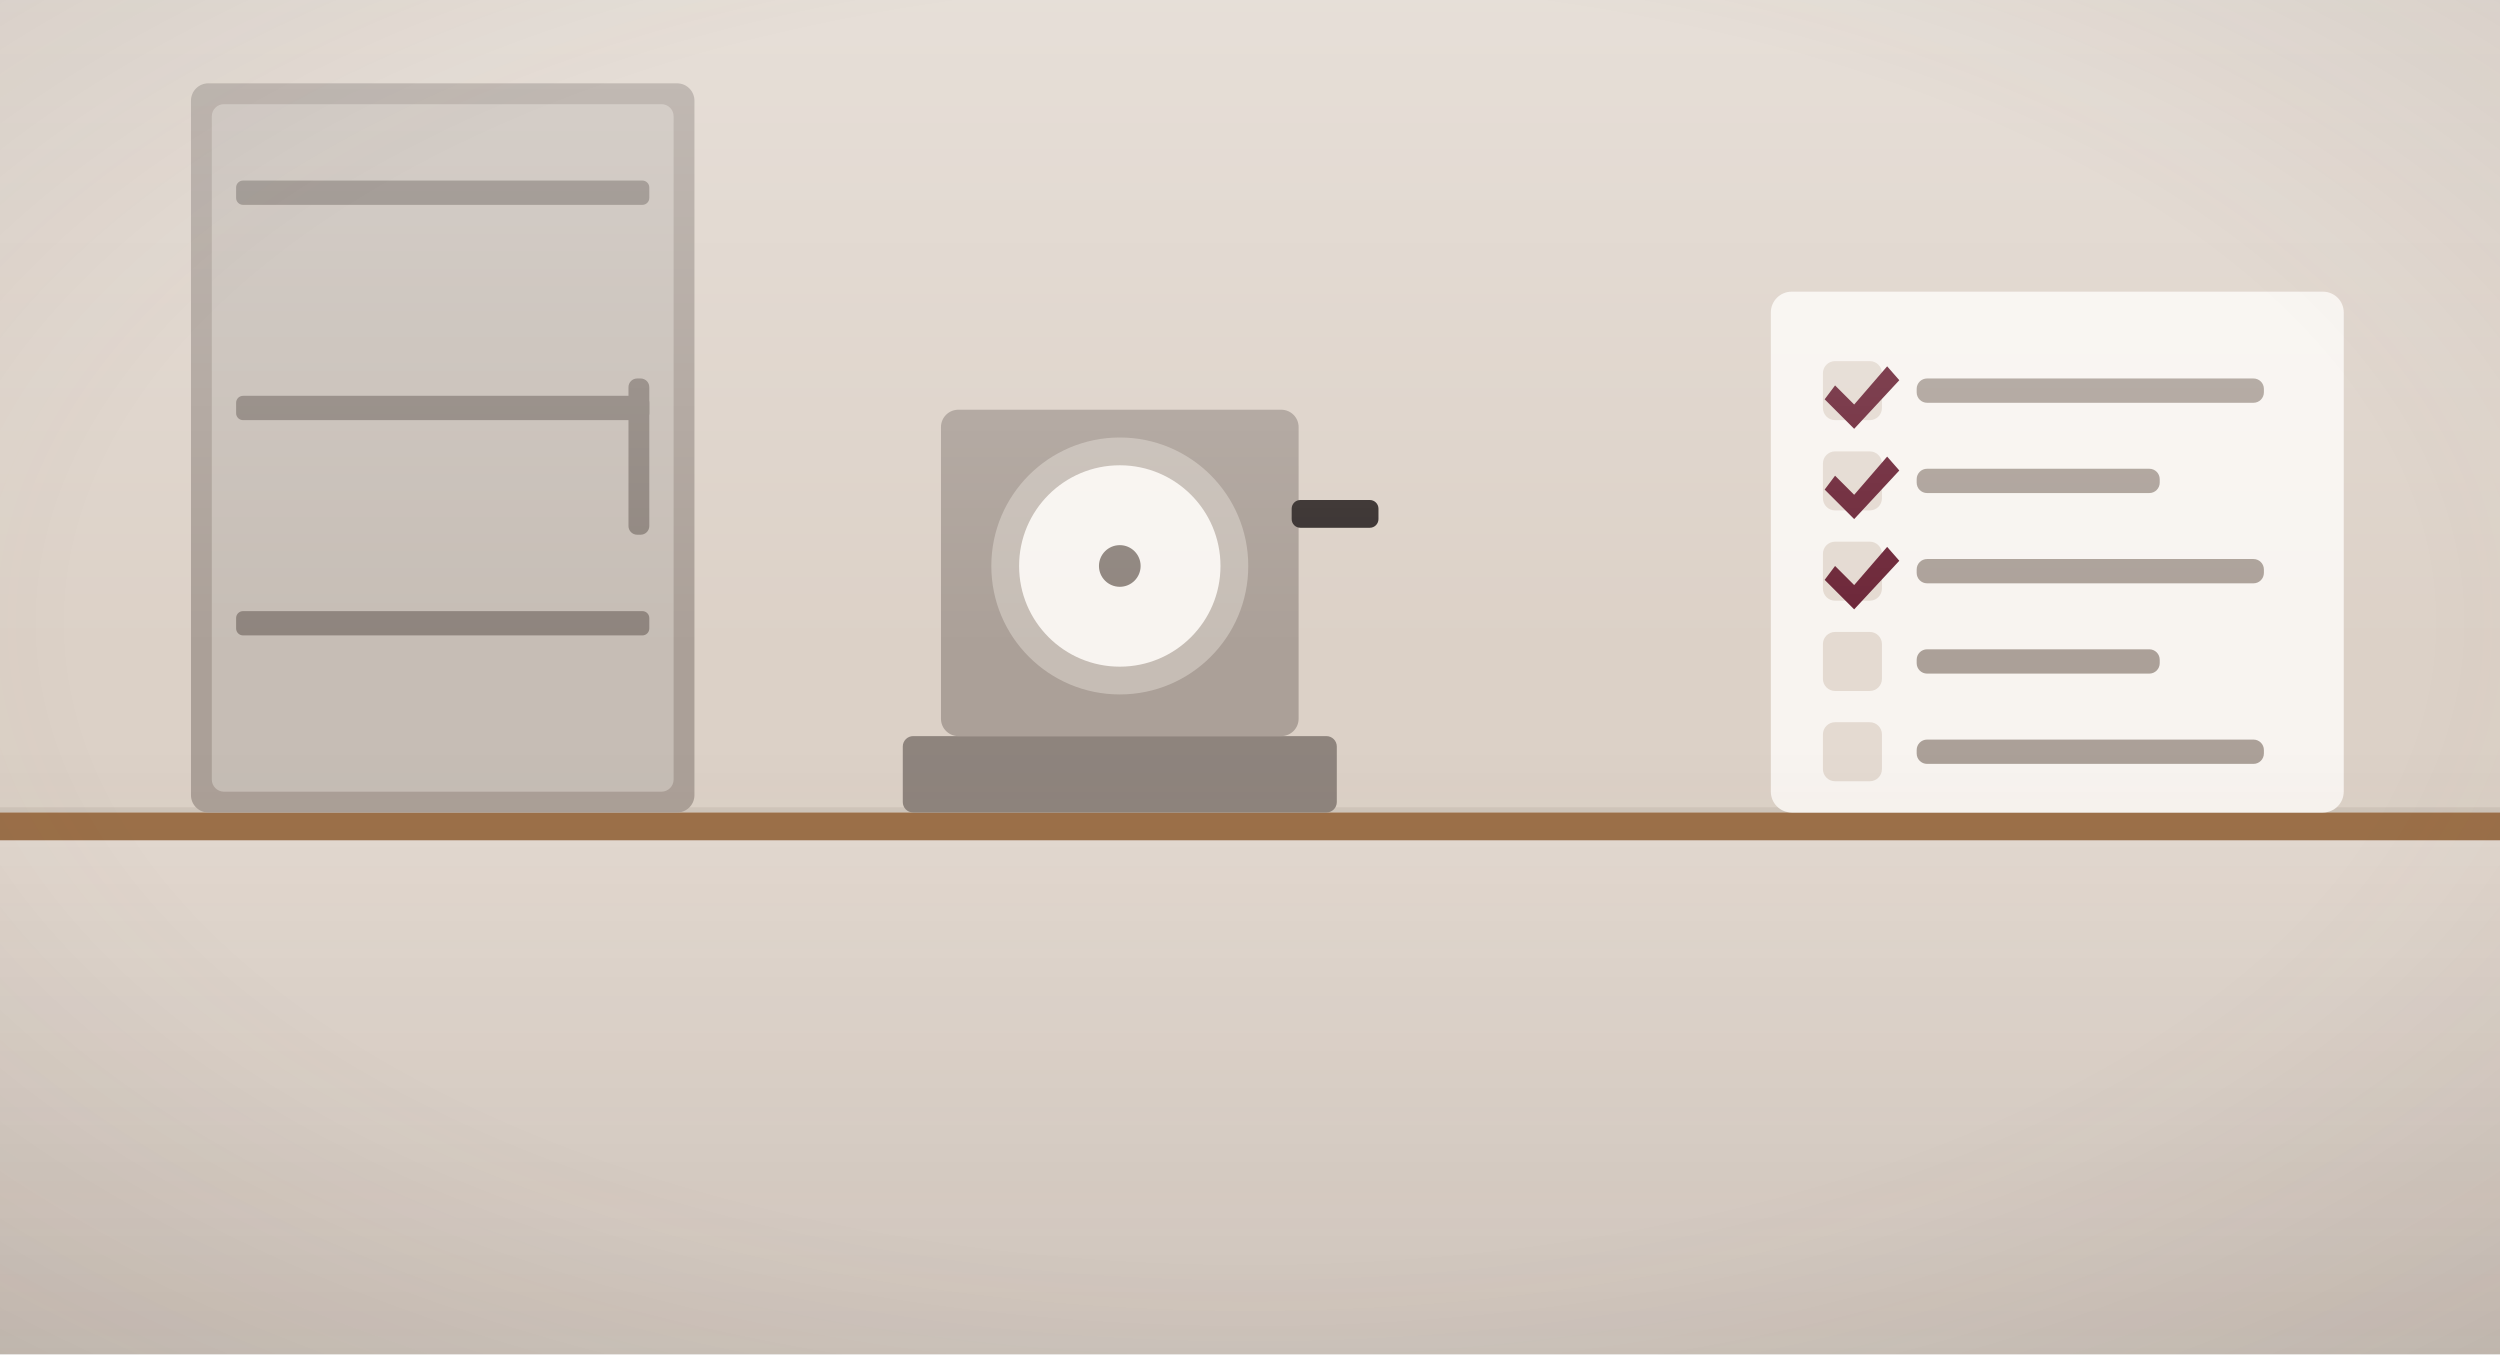
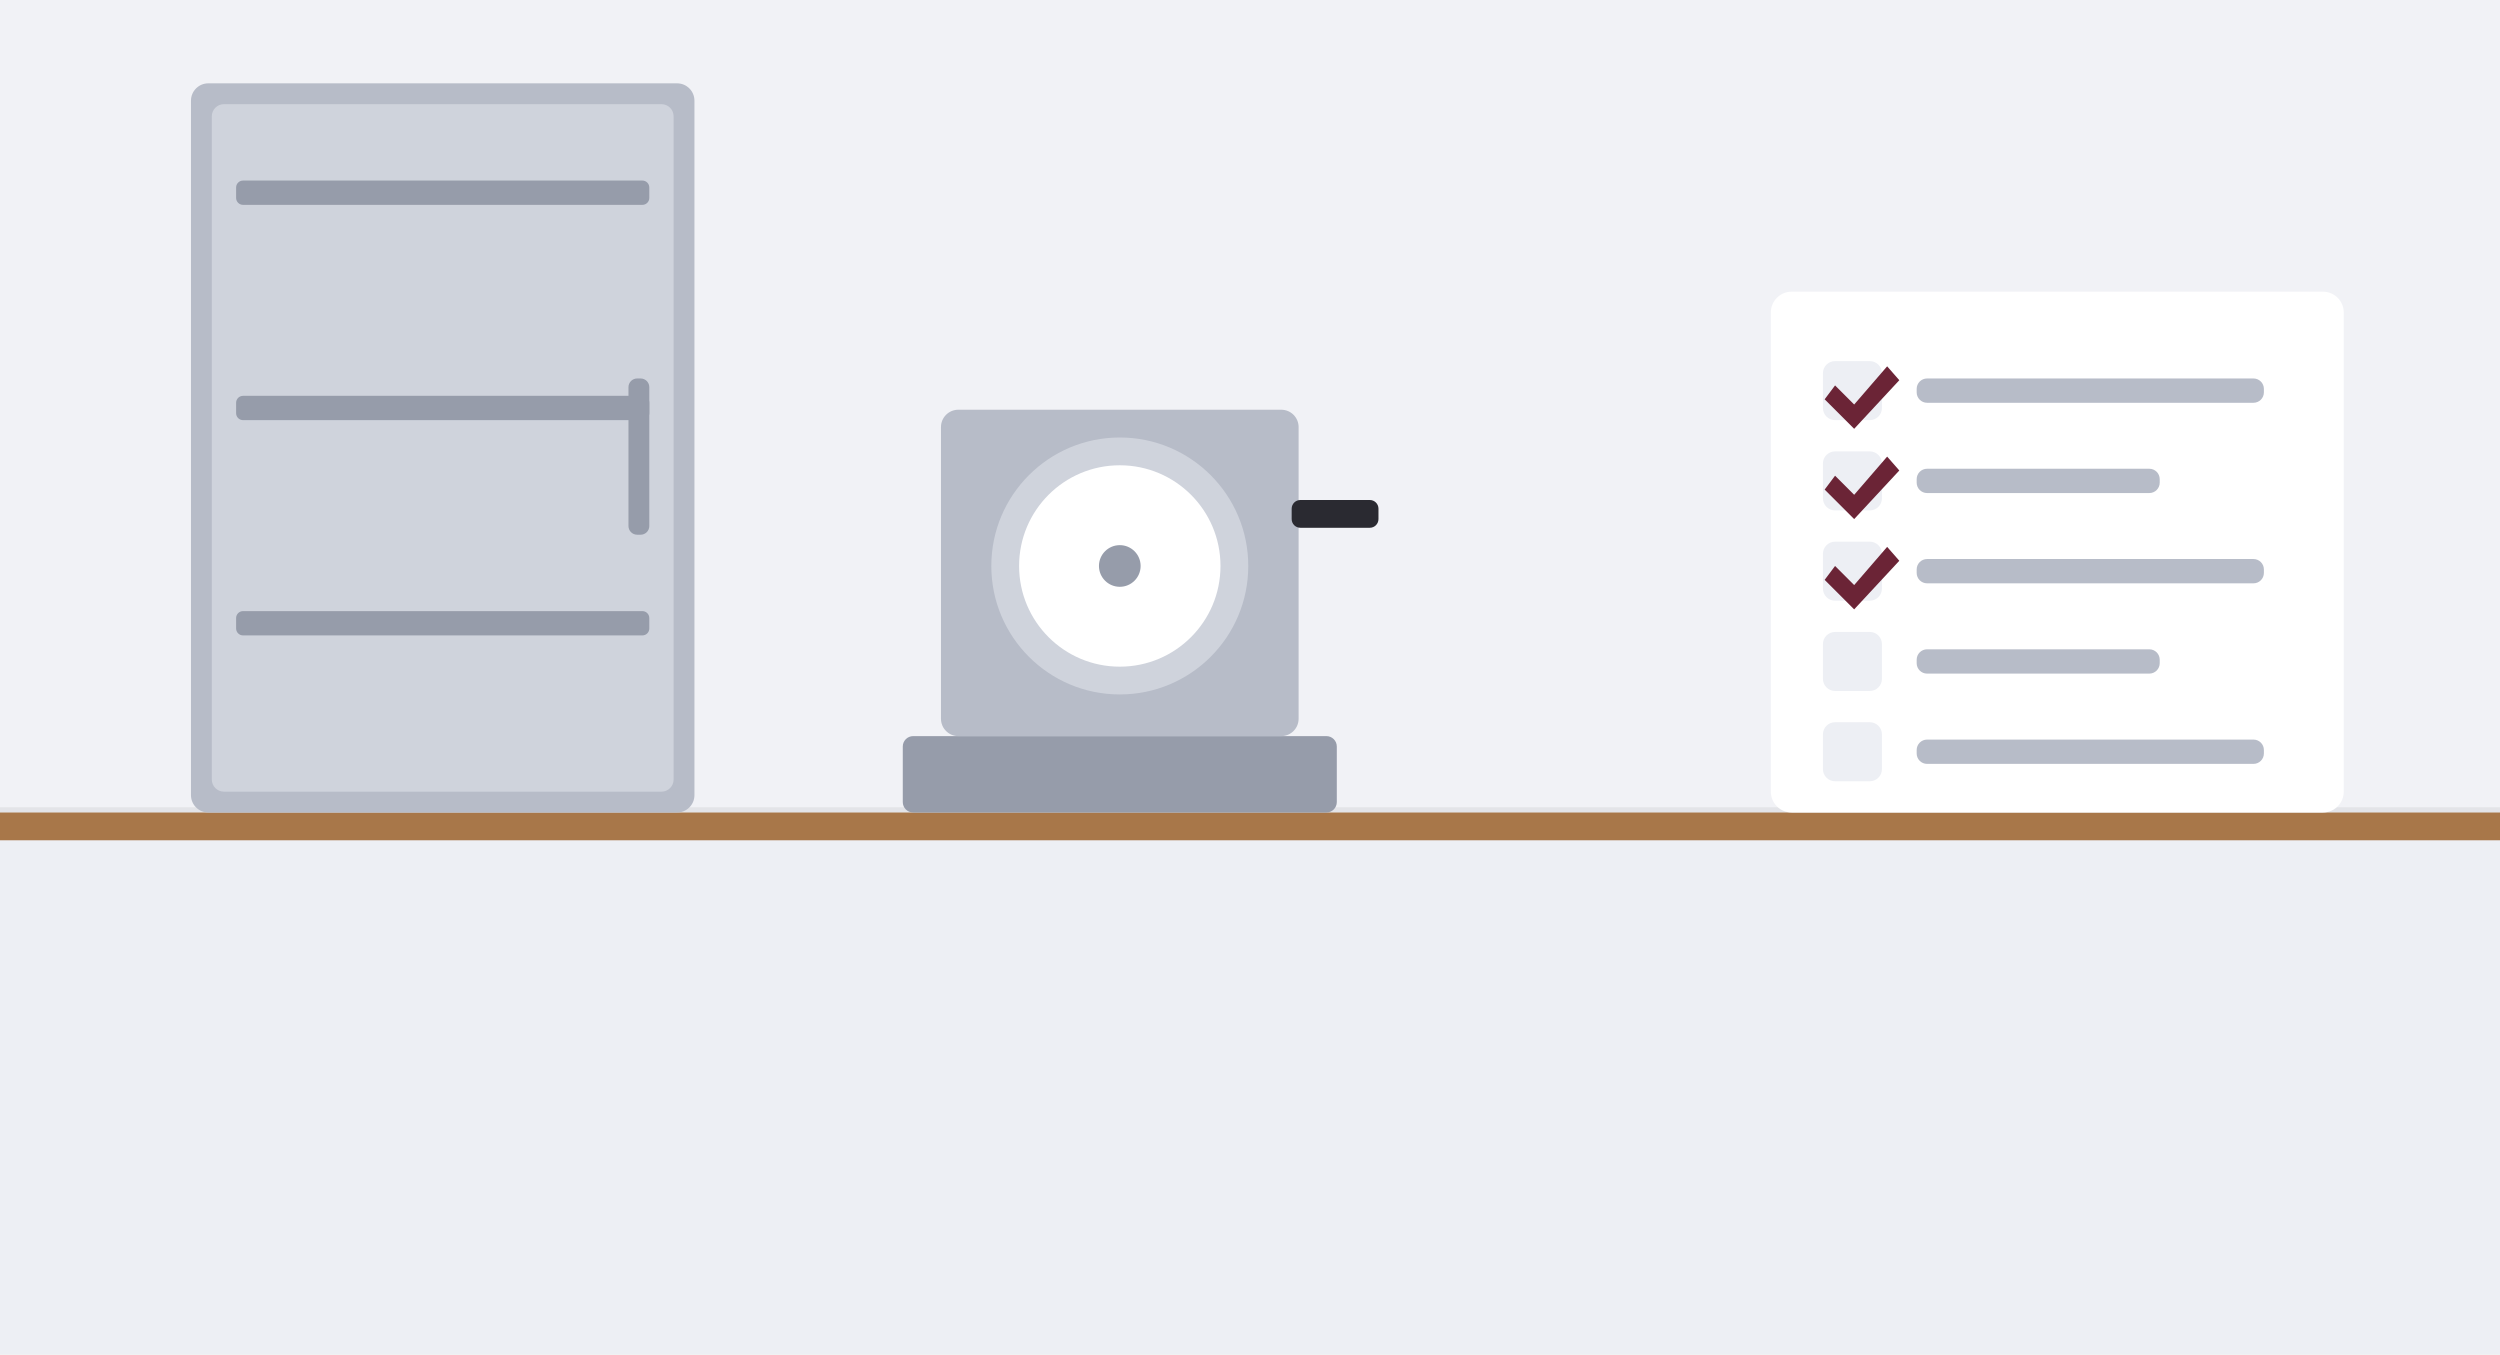
<svg xmlns="http://www.w3.org/2000/svg" viewBox="0 0 1440 780" width="1440" height="780" role="img">
-   <defs>
-     <linearGradient id="gTop" x1="0" y1="0" x2="0" y2="1">
-       <stop offset="0" stop-color="#FFFFFF" stop-opacity=".30" />
-       <stop offset=".48" stop-color="#FFFFFF" stop-opacity="0" />
-     </linearGradient>
-     <linearGradient id="gBot" x1="0" y1="0" x2="0" y2="1">
-       <stop offset=".55" stop-color="#3A2C24" stop-opacity="0" />
-       <stop offset="1" stop-color="#3A2C24" stop-opacity=".13" />
-     </linearGradient>
-     <radialGradient id="gVig" cx=".5" cy=".46" r=".75">
-       <stop offset=".62" stop-color="#3A2C24" stop-opacity="0" />
-       <stop offset="1" stop-color="#3A2C24" stop-opacity=".10" />
-     </radialGradient>
-   </defs>
-   <rect x="0" y="0" width="1440" height="780" fill="#EDE6DF" />
-   <rect x="0" y="0" width="1440" height="468" fill="#DCD1C7" />
-   <rect x="0" y="468" width="1440" height="312" fill="#E4DAD1" />
+   <rect x="0" y="0" width="1440" height="780" fill="#F7F8FA" />
+   <rect x="0" y="0" width="1440" height="468" fill="#F1F2F6" />
+   <rect x="0" y="468" width="1440" height="312" fill="#EDEFF4" />
  <rect x="0" y="465" width="1440" height="3" fill="rgba(0,0,0,.06)" />
-   <rect x="0" y="468" width="1440" height="16" fill="#9C7048" />
+   <rect x="0" y="468" width="1440" height="16" fill="#A87749" />
  <g transform="translate(110,48)">
-     <rect x="0" y="0" width="290" height="420" fill="#ABA098" rx="10" />
-     <rect x="12" y="12" width="266" height="396" fill="#C6BDB5" rx="7" />
-     <rect x="26" y="56" width="238" height="14" fill="#8E847D" rx="4" />
-     <rect x="26" y="180" width="238" height="14" fill="#8E847D" rx="4" />
-     <rect x="26" y="304" width="238" height="14" fill="#8E847D" rx="4" />
-     <rect x="252" y="170" width="12" height="90" fill="#8E847D" rx="5" />
+     <rect x="0" y="0" width="290" height="420" fill="#B7BCC8" rx="10" />
+     <rect x="12" y="12" width="266" height="396" fill="#CFD3DC" rx="7" />
+     <rect x="26" y="56" width="238" height="14" fill="#969CAA" rx="4" />
+     <rect x="26" y="180" width="238" height="14" fill="#969CAA" rx="4" />
+     <rect x="26" y="304" width="238" height="14" fill="#969CAA" rx="4" />
+     <rect x="252" y="170" width="12" height="90" fill="#969CAA" rx="5" />
  </g>
  <g transform="translate(520,468)">
-     <rect x="0" y="-44" width="250" height="44" fill="#8E847D" rx="6" />
-     <rect x="22" y="-232" width="206" height="188" fill="#ABA098" rx="10" />
-     <circle cx="125" cy="-142" r="74" fill="#C6BDB5" />
-     <circle cx="125" cy="-142" r="58" fill="#F8F4F0" />
-     <circle cx="125" cy="-142" r="12" fill="#8E847D" />
-     <rect x="224" y="-180" width="50" height="16" fill="#332C2A" rx="5" />
+     <rect x="0" y="-44" width="250" height="44" fill="#969CAA" rx="6" />
+     <rect x="22" y="-232" width="206" height="188" fill="#B7BCC8" rx="10" />
+     <circle cx="125" cy="-142" r="74" fill="#CFD3DC" />
+     <circle cx="125" cy="-142" r="58" fill="#FFFFFF" />
+     <circle cx="125" cy="-142" r="12" fill="#969CAA" />
+     <rect x="224" y="-180" width="50" height="16" fill="#2A2A31" rx="5" />
  </g>
  <g transform="translate(1020,168)">
-     <rect x="0" y="0" width="330" height="300" fill="#F8F4F0" rx="12" />
-     <rect x="30" y="40" width="34" height="34" fill="#E4DAD1" rx="7" />
-     <rect x="30" y="92" width="34" height="34" fill="#E4DAD1" rx="7" />
-     <rect x="30" y="144" width="34" height="34" fill="#E4DAD1" rx="7" />
-     <rect x="30" y="196" width="34" height="34" fill="#E4DAD1" rx="7" />
-     <rect x="30" y="248" width="34" height="34" fill="#E4DAD1" rx="7" />
-     <rect x="84" y="50" width="200" height="14" fill="#ABA098" rx="6" />
-     <rect x="84" y="102" width="140" height="14" fill="#ABA098" rx="6" />
-     <rect x="84" y="154" width="200" height="14" fill="#ABA098" rx="6" />
-     <rect x="84" y="206" width="140" height="14" fill="#ABA098" rx="6" />
-     <rect x="84" y="258" width="200" height="14" fill="#ABA098" rx="6" />
+     <rect x="0" y="0" width="330" height="300" fill="#FFFFFF" rx="12" />
+     <rect x="30" y="40" width="34" height="34" fill="#EDEFF4" rx="7" />
+     <rect x="30" y="92" width="34" height="34" fill="#EDEFF4" rx="7" />
+     <rect x="30" y="144" width="34" height="34" fill="#EDEFF4" rx="7" />
+     <rect x="30" y="196" width="34" height="34" fill="#EDEFF4" rx="7" />
+     <rect x="30" y="248" width="34" height="34" fill="#EDEFF4" rx="7" />
+     <rect x="84" y="50" width="200" height="14" fill="#B7BCC8" rx="6" />
+     <rect x="84" y="102" width="140" height="14" fill="#B7BCC8" rx="6" />
+     <rect x="84" y="154" width="200" height="14" fill="#B7BCC8" rx="6" />
+     <rect x="84" y="206" width="140" height="14" fill="#B7BCC8" rx="6" />
+     <rect x="84" y="258" width="200" height="14" fill="#B7BCC8" rx="6" />
    <path d="M37,54 L48,65 L67,43 L74,51 L48,79 L31,62 Z" fill="#6B2436" />
    <path d="M37,106 L48,117 L67,95 L74,103 L48,131 L31,114 Z" fill="#6B2436" />
    <path d="M37,158 L48,169 L67,147 L74,155 L48,183 L31,166 Z" fill="#6B2436" />
  </g>
-   <rect x="0" y="0" width="1440" height="780" fill="url(#gTop)" />
-   <rect x="0" y="0" width="1440" height="780" fill="url(#gBot)" />
-   <rect x="0" y="0" width="1440" height="780" fill="url(#gVig)" />
</svg>
